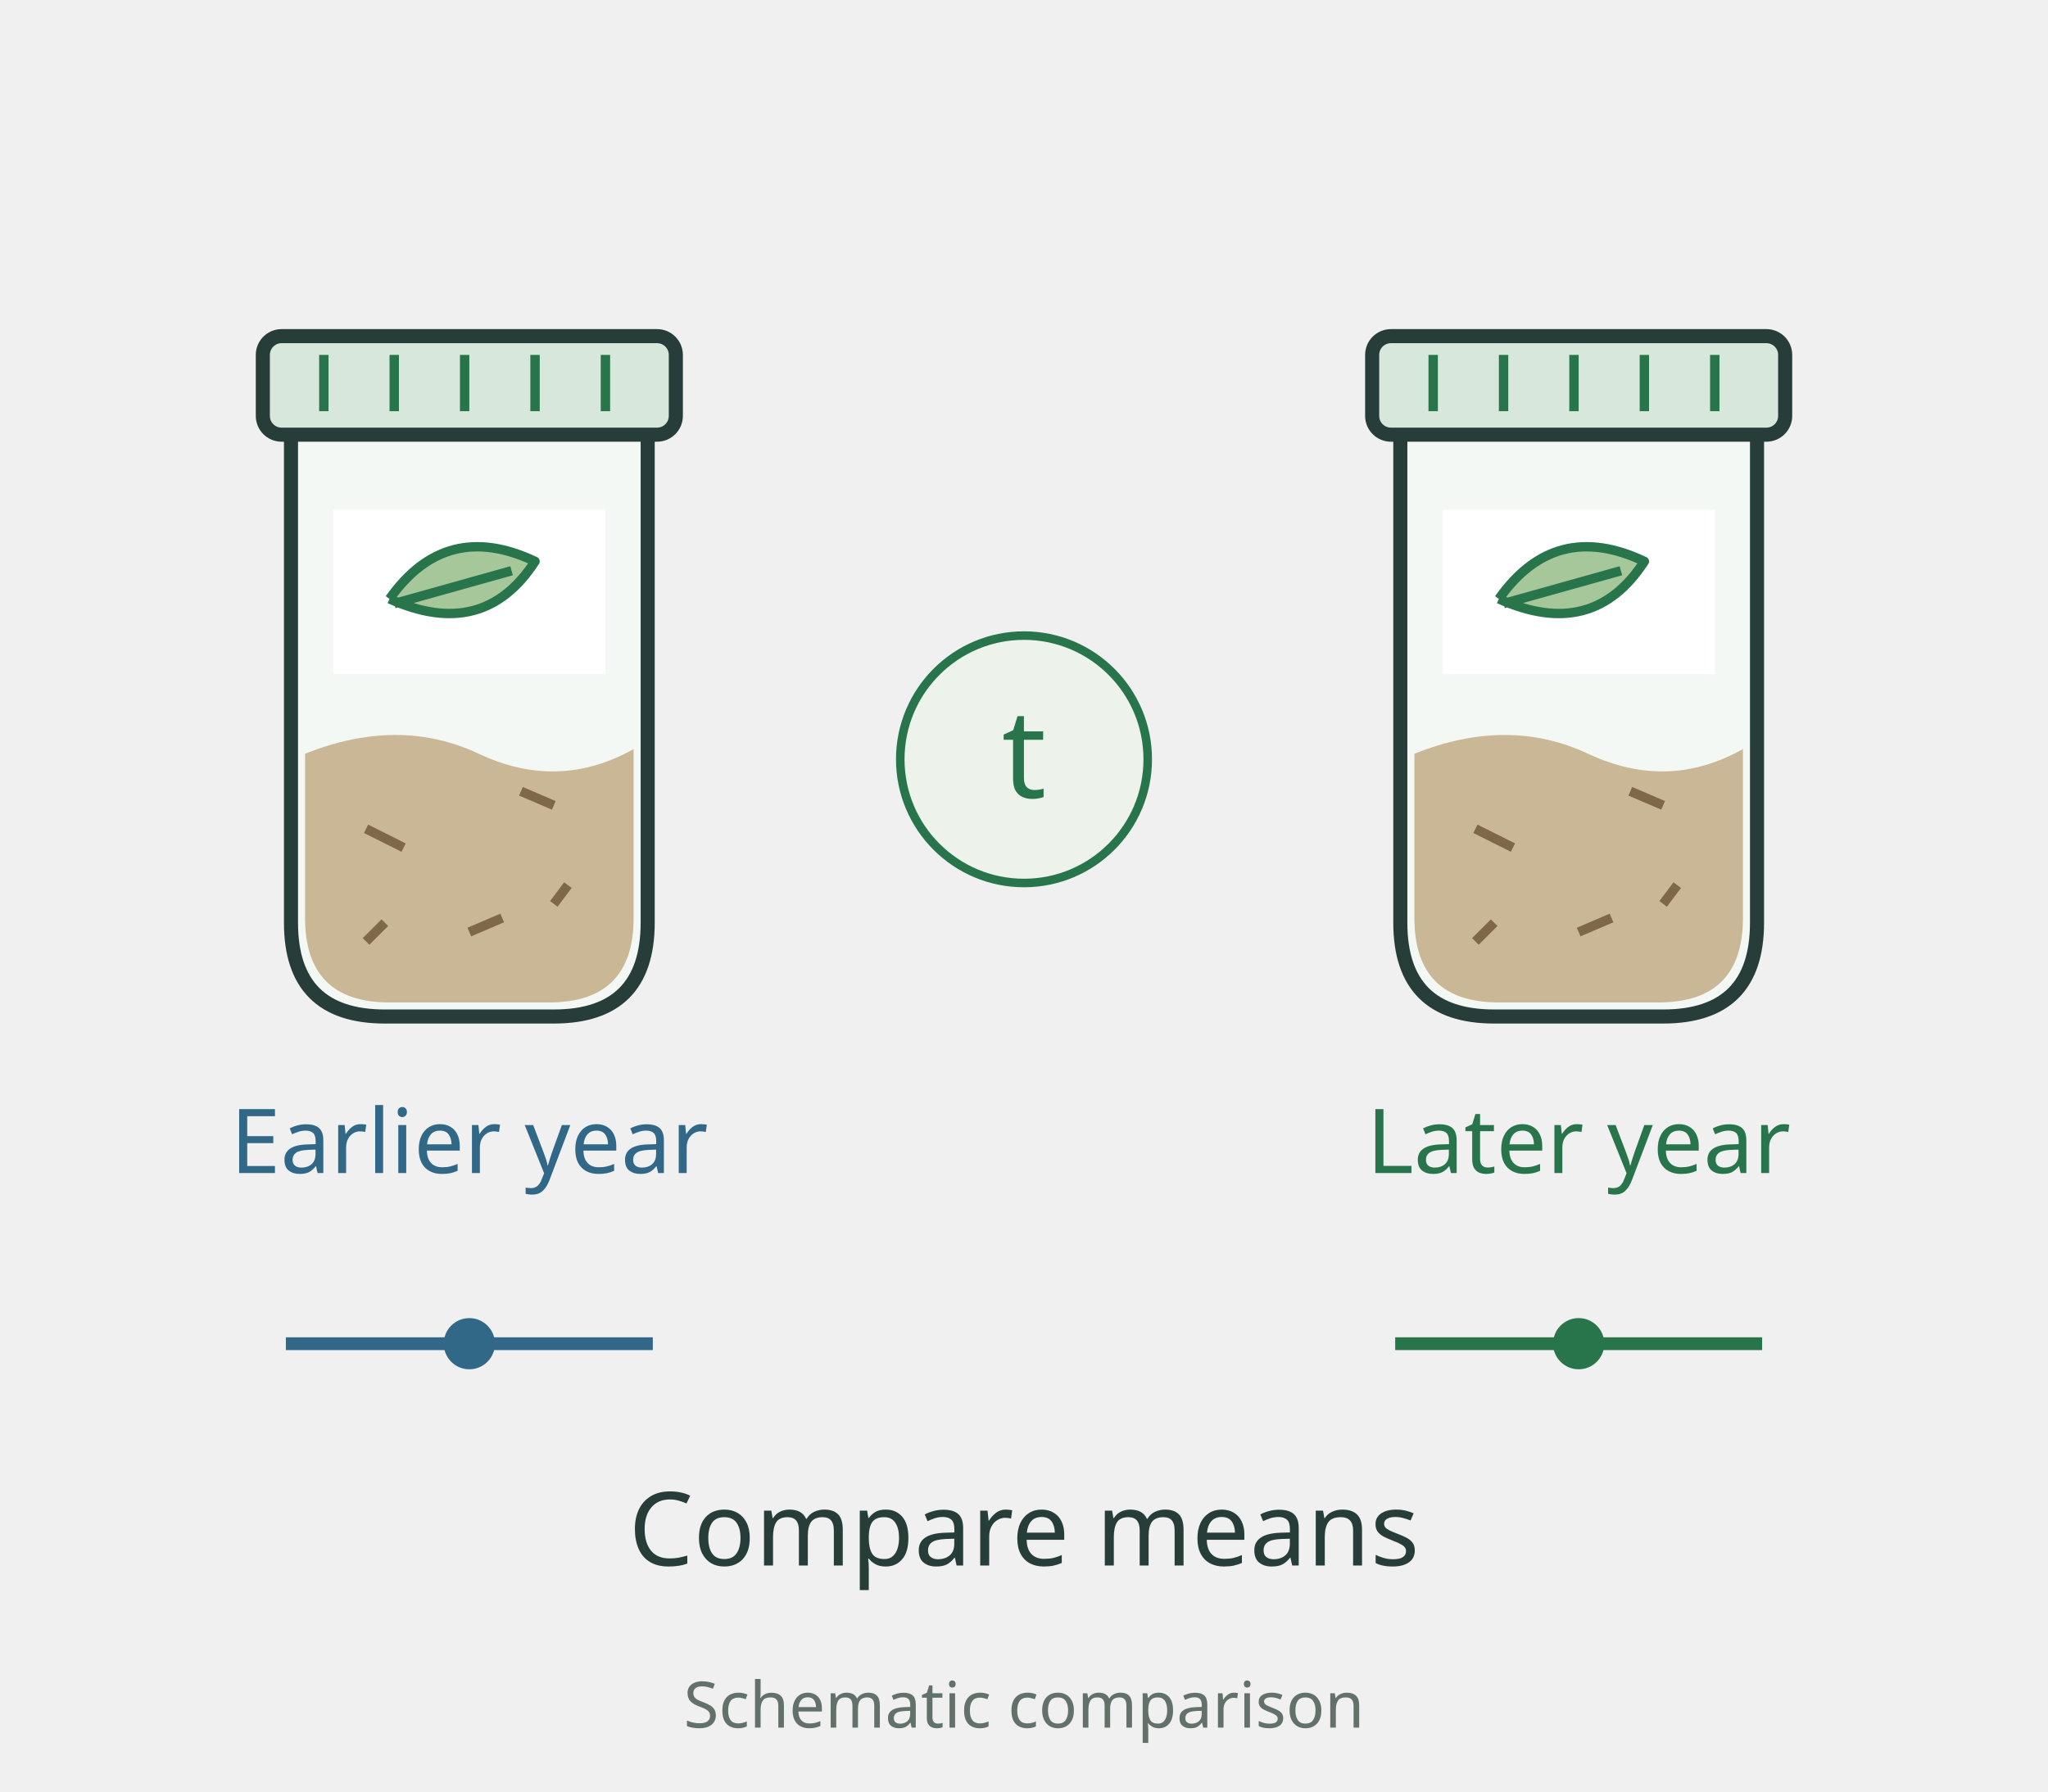
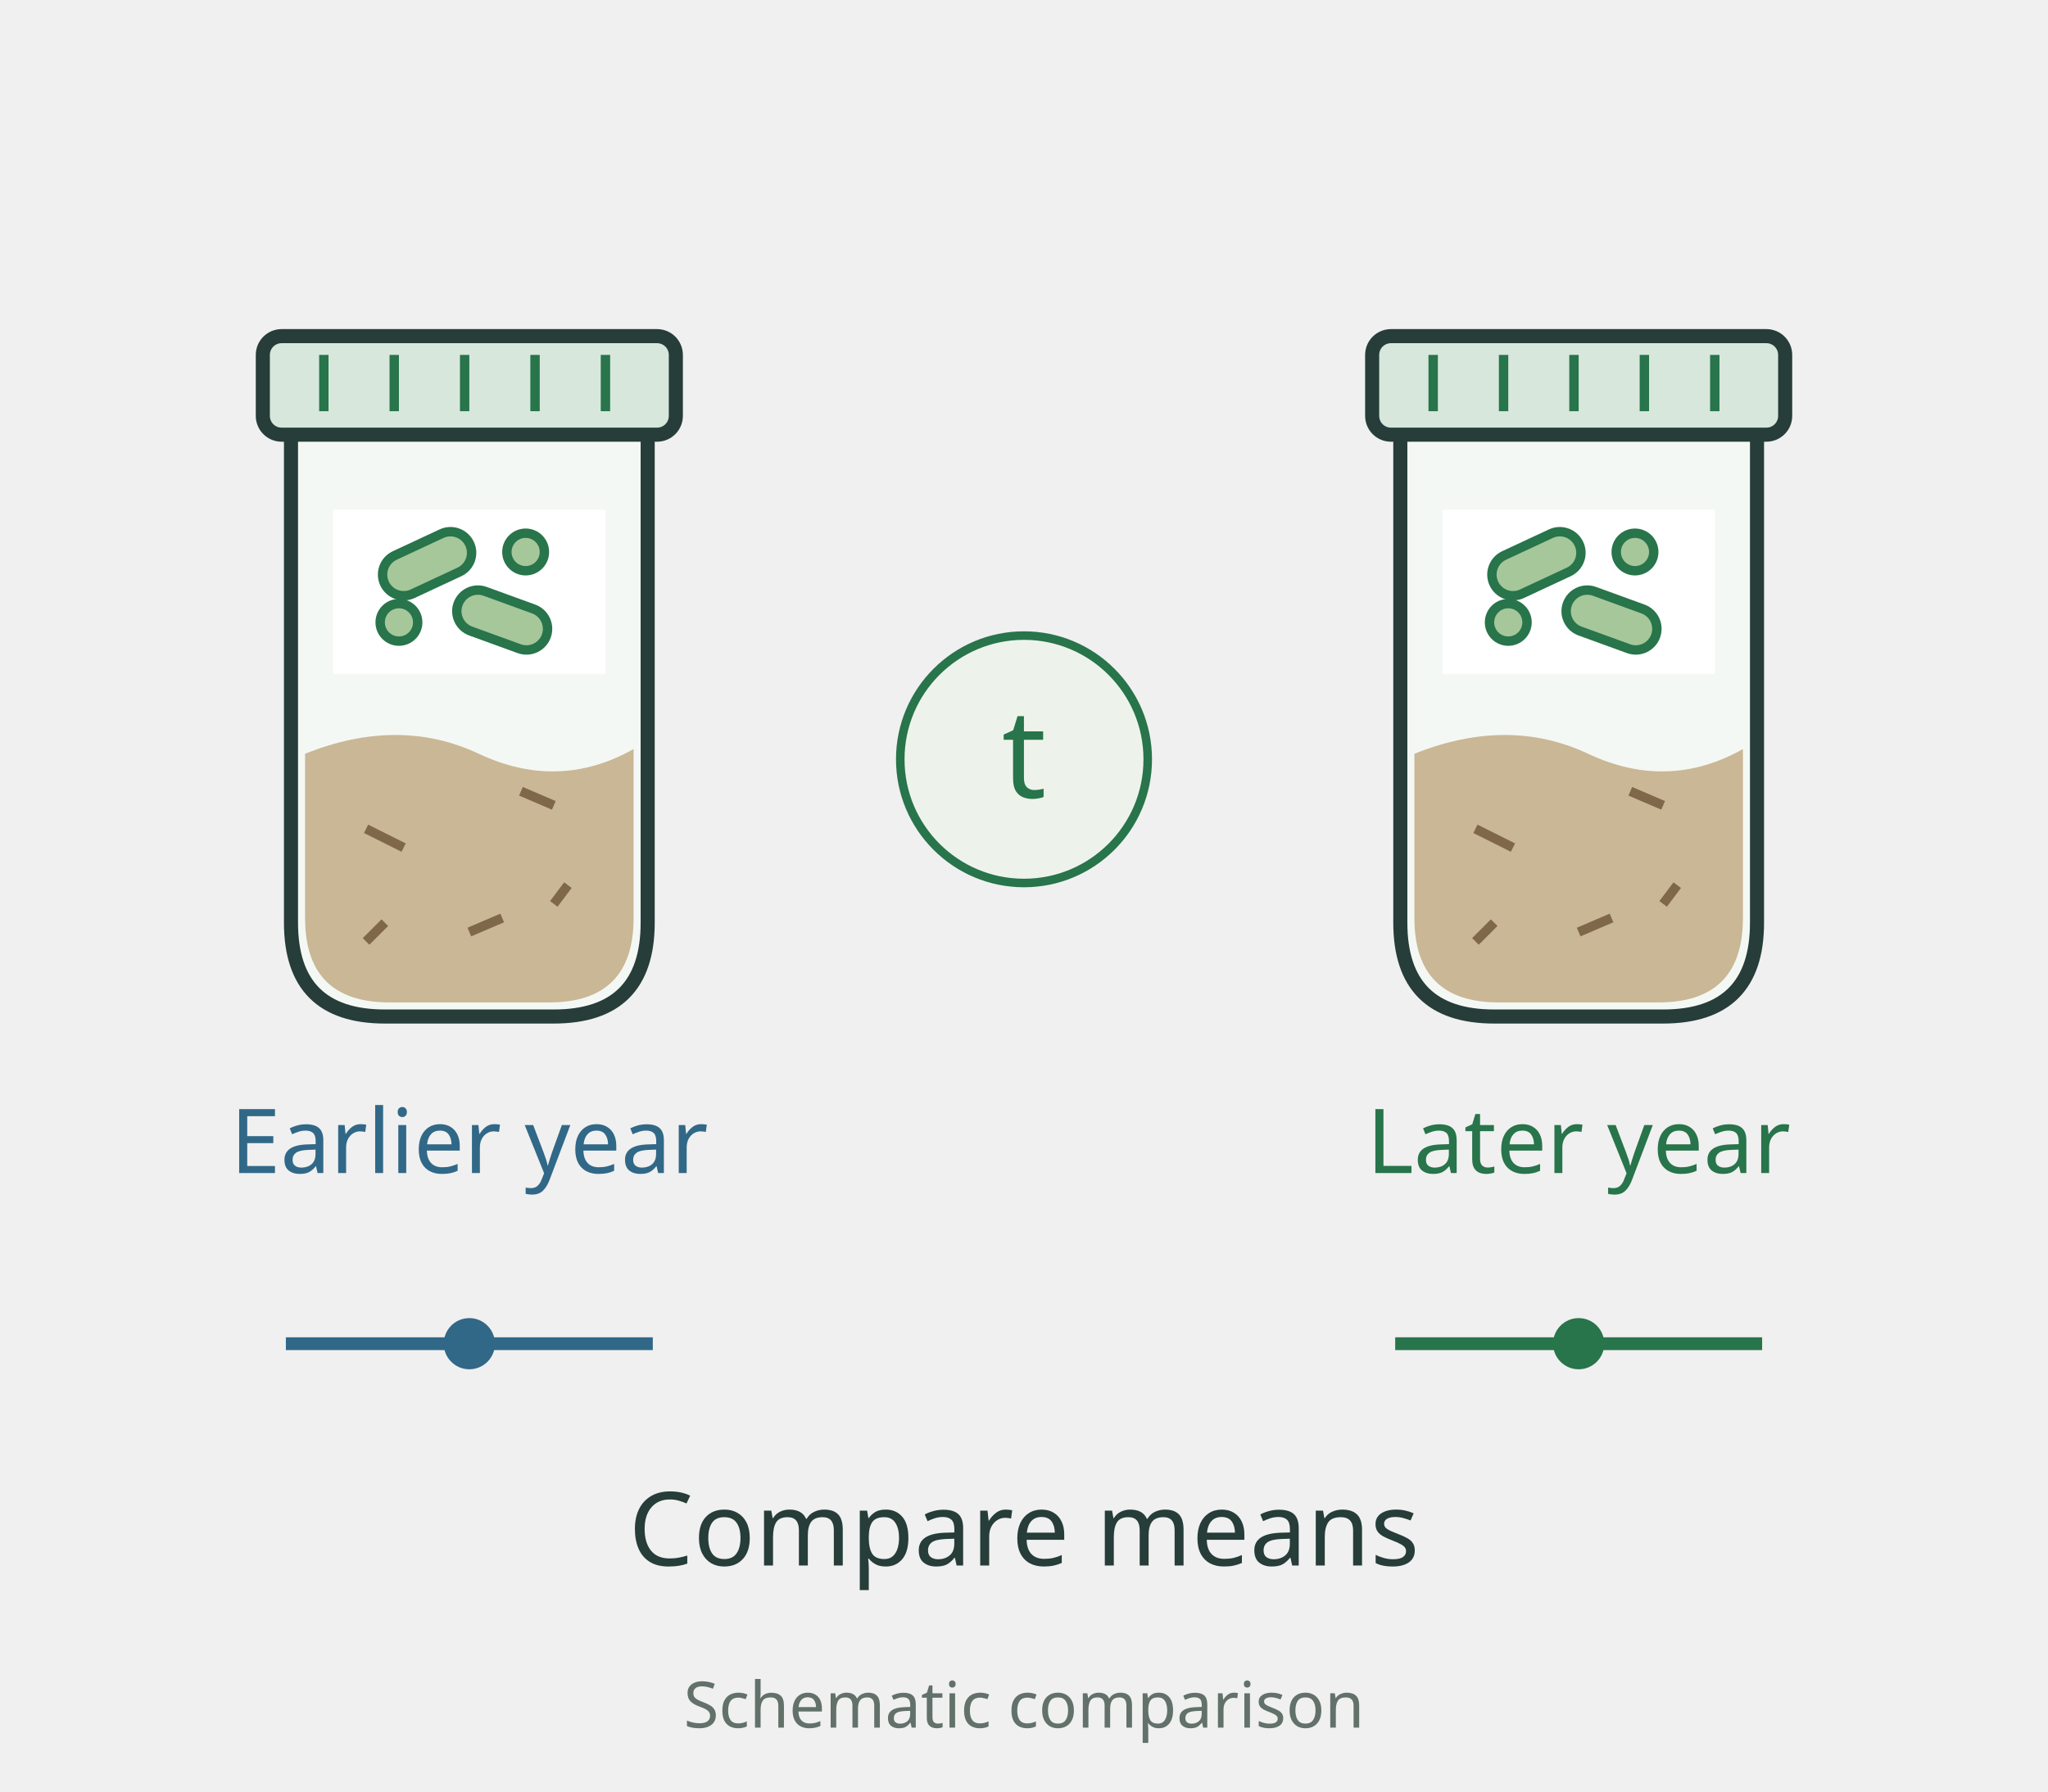
<svg xmlns="http://www.w3.org/2000/svg" width="480" height="420" viewBox="0 0 480 420" role="img" aria-labelledby="art-title art-description">
  <g id="earlier-soil" transform="translate(55 70) scale(1.1)" stroke="#263D39" stroke-width="3" stroke-linejoin="round">
    <path d="M12 20 H88 V133 Q88 153 68 153 H32 Q12 153 12 133 Z" fill="#F4F8F4" />
    <path d="M15 97 Q35 89 52 97 T85 96 V132 Q85 150 67 150 H33 Q15 150 15 132 Z" fill="#CAB795" stroke="none" />
    <rect x="6" y="8" width="88" height="21" rx="4" fill="#D7E7DC" />
    <path d="M19 12 V24 M34 12 V24 M49 12 V24 M64 12 V24 M79 12 V24" stroke="#28744B" stroke-width="2" />
    <rect x="21" y="45" width="58" height="35" fill="white" stroke="none" />
-     <path d="M33 64 Q45 47 64 56 Q53 73 33 64 M34 65 L59 58" fill="#A5C799" stroke="#28744B" stroke-width="2" />
+     <g id="microbial-emblem-1" stroke="#28744B" stroke-width="2" fill="#A5C799">
+       <rect x="31" y="52" width="20" height="9" rx="4.5" transform="rotate(-25 41 56.5)" />
+       <rect x="47" y="64" width="20" height="9" rx="4.5" transform="rotate(20 57 68.5)" />
+       <circle cx="62" cy="54" r="4" />
+       <circle cx="35" cy="69" r="4" />
+     </g>
    <path d="M28 113 l8 4 M61 105 l7 3 M50 135 l7 -3 M71 125 l-3 4 M28 137 l4 -4" stroke="#7F6849" stroke-width="2" />
  </g>
  <g id="later-soil" transform="translate(315 70) scale(1.1)" stroke="#263D39" stroke-width="3" stroke-linejoin="round">
    <path d="M12 20 H88 V133 Q88 153 68 153 H32 Q12 153 12 133 Z" fill="#F4F8F4" />
    <path d="M15 97 Q35 89 52 97 T85 96 V132 Q85 150 67 150 H33 Q15 150 15 132 Z" fill="#CAB795" stroke="none" />
    <rect x="6" y="8" width="88" height="21" rx="4" fill="#D7E7DC" />
    <path d="M19 12 V24 M34 12 V24 M49 12 V24 M64 12 V24 M79 12 V24" stroke="#28744B" stroke-width="2" />
    <rect x="21" y="45" width="58" height="35" fill="white" stroke="none" />
-     <path d="M33 64 Q45 47 64 56 Q53 73 33 64 M34 65 L59 58" fill="#A5C799" stroke="#28744B" stroke-width="2" />
+     <g id="microbial-emblem-2" stroke="#28744B" stroke-width="2" fill="#A5C799">
+       <rect x="31" y="52" width="20" height="9" rx="4.5" transform="rotate(-25 41 56.5)" />
+       <rect x="47" y="64" width="20" height="9" rx="4.5" transform="rotate(20 57 68.5)" />
+       <circle cx="62" cy="54" r="4" />
+       <circle cx="35" cy="69" r="4" />
+     </g>
    <path d="M28 113 l8 4 M61 105 l7 3 M50 135 l7 -3 M71 125 l-3 4 M28 137 l4 -4" stroke="#7F6849" stroke-width="2" />
  </g>
  <circle cx="240" cy="178" r="29" fill="#EDF3EB" stroke="#28744B" stroke-width="2" />
  <text x="240" y="187" text-anchor="middle" font-family="Atkinson Hyperlegible Next, sans-serif" font-size="29" fill="#28744B">t</text>
  <text x="110" y="275" text-anchor="middle" font-family="Atkinson Hyperlegible Next, sans-serif" font-size="21" fill="#316887">Earlier year</text>
  <text x="370" y="275" text-anchor="middle" font-family="Atkinson Hyperlegible Next, sans-serif" font-size="21" fill="#28744B">Later year</text>
  <path d="M67 315 H153" stroke="#316887" stroke-width="3" />
  <circle cx="110" cy="315" r="6" fill="#316887" />
  <path d="M327 315 H413" stroke="#28744B" stroke-width="3" />
  <circle cx="370" cy="315" r="6" fill="#28744B" />
  <text x="240" y="367" text-anchor="middle" font-family="Atkinson Hyperlegible Next, sans-serif" font-size="24" fill="#263D39">Compare means</text>
  <text x="240" y="405" text-anchor="middle" font-family="Atkinson Hyperlegible Next, sans-serif" font-size="15" fill="#62716A">Schematic comparison</text>
</svg>
